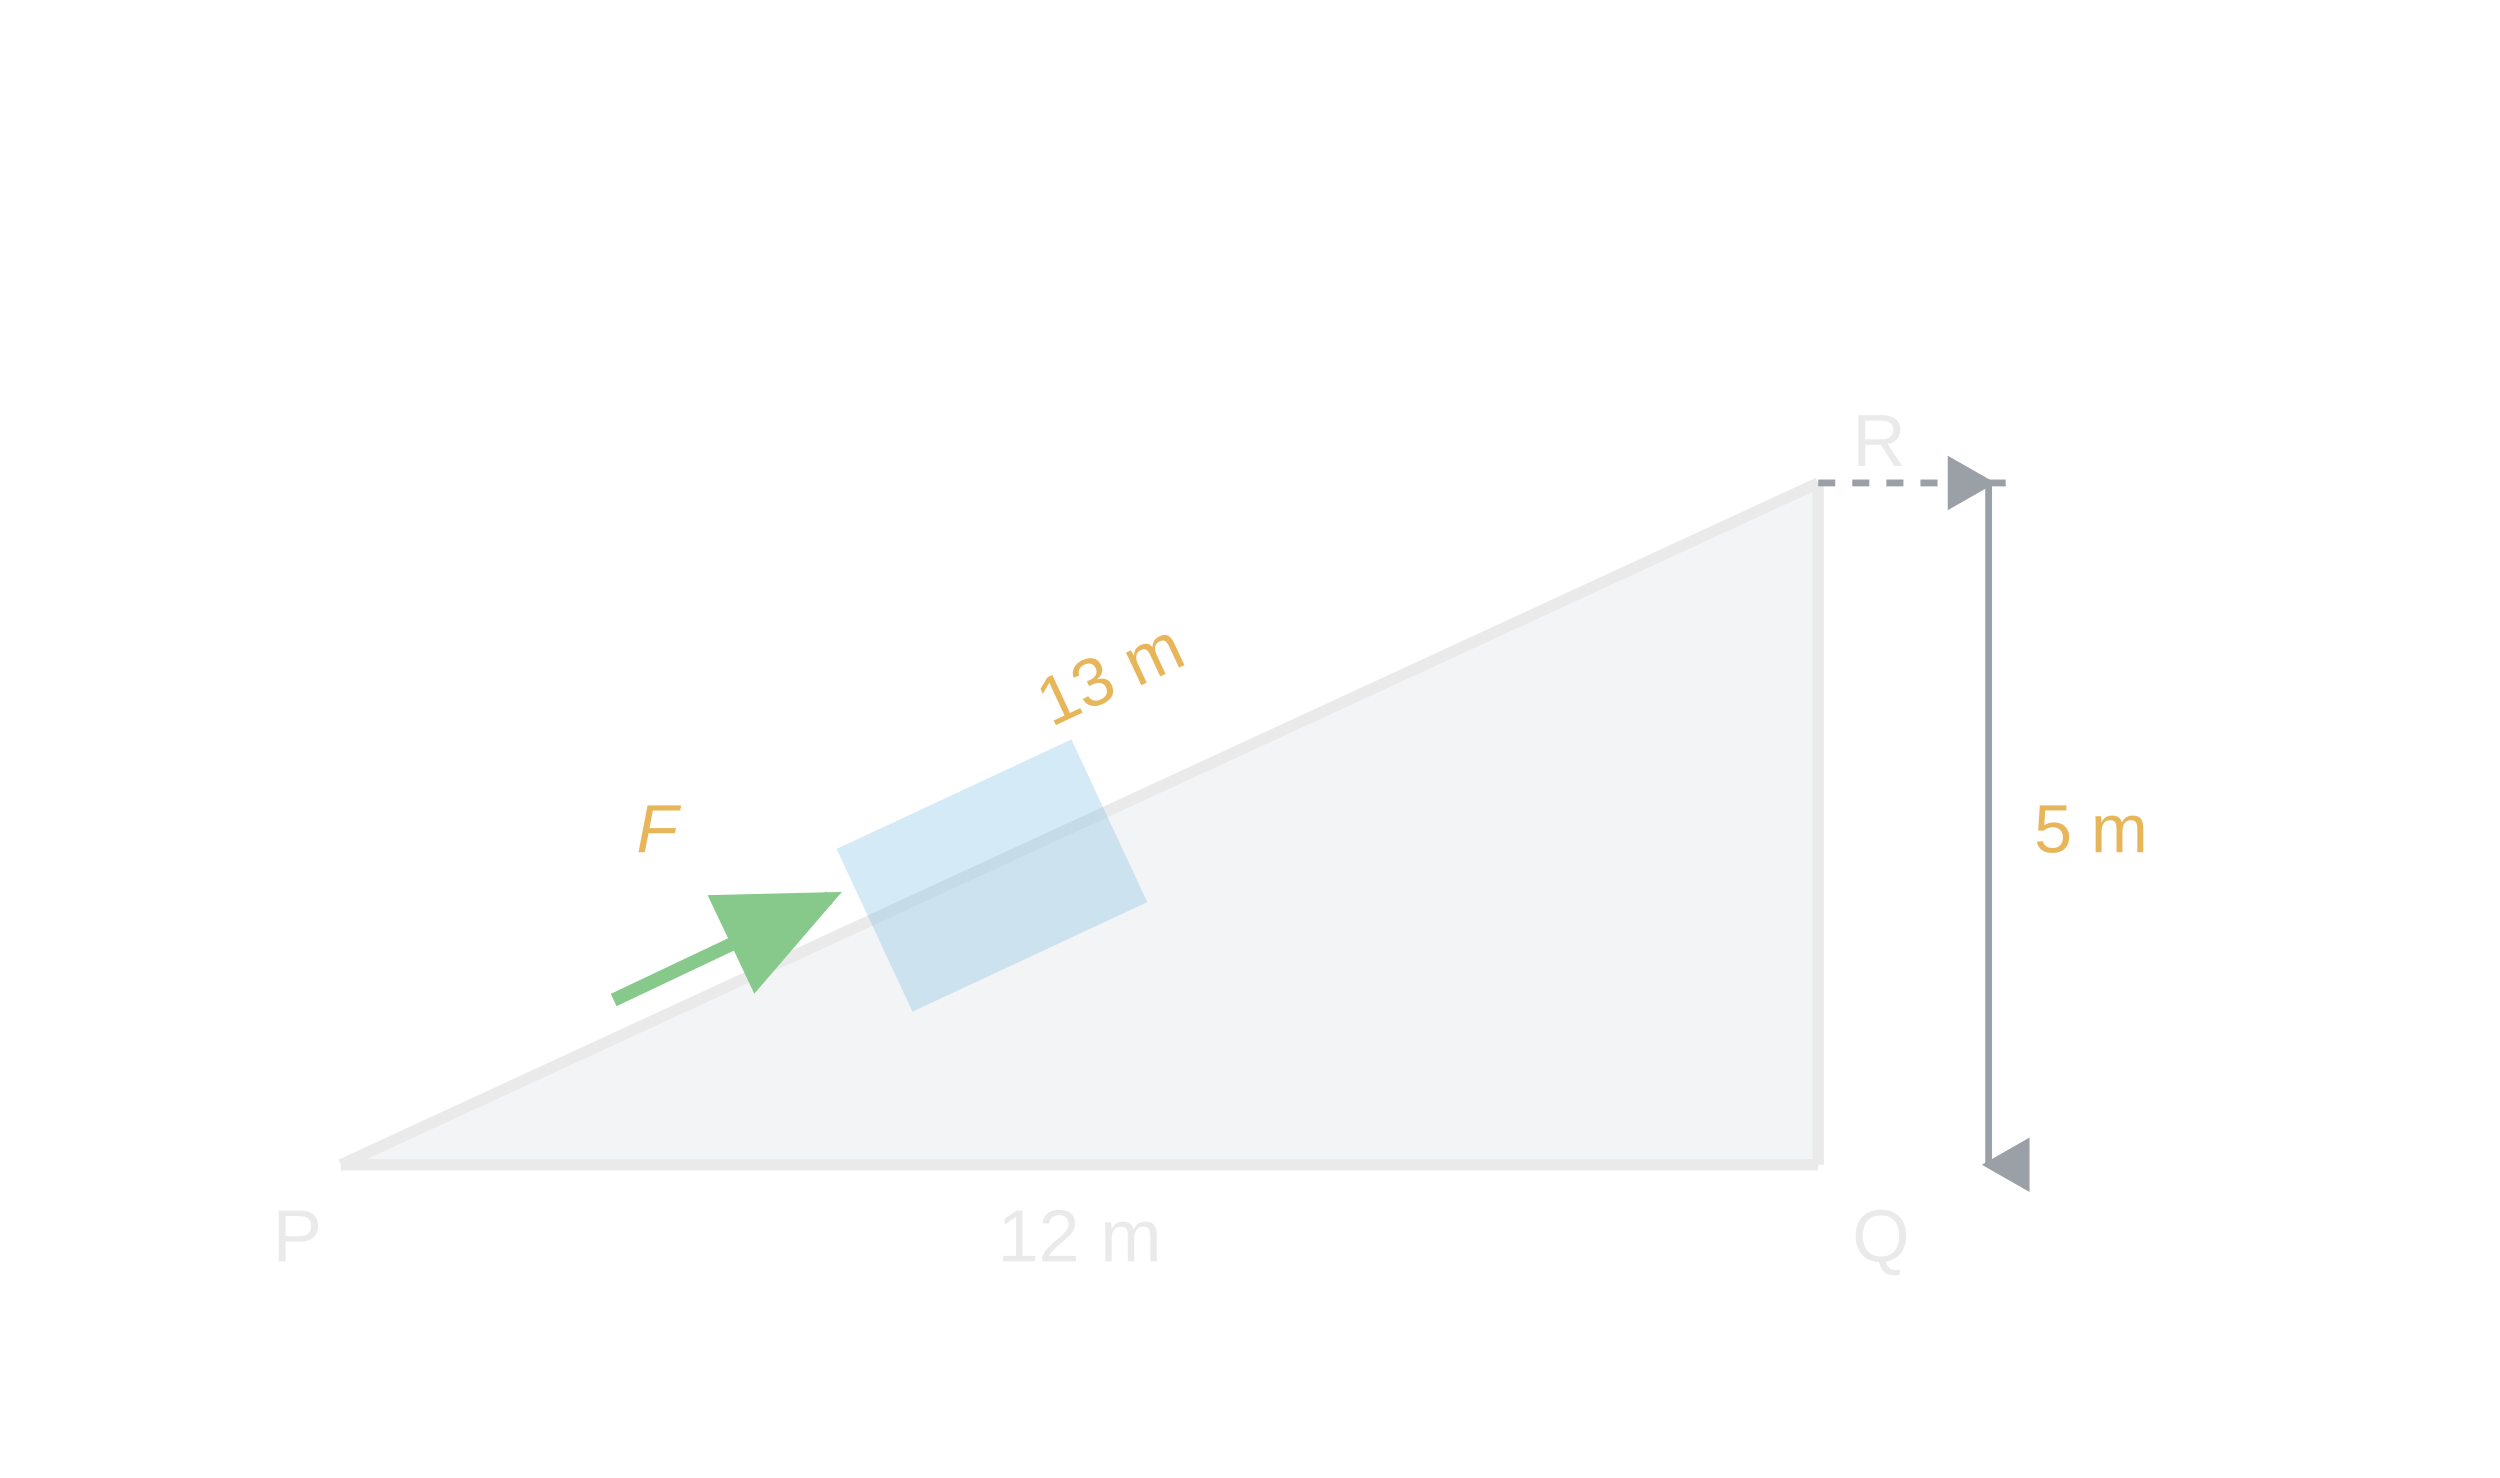
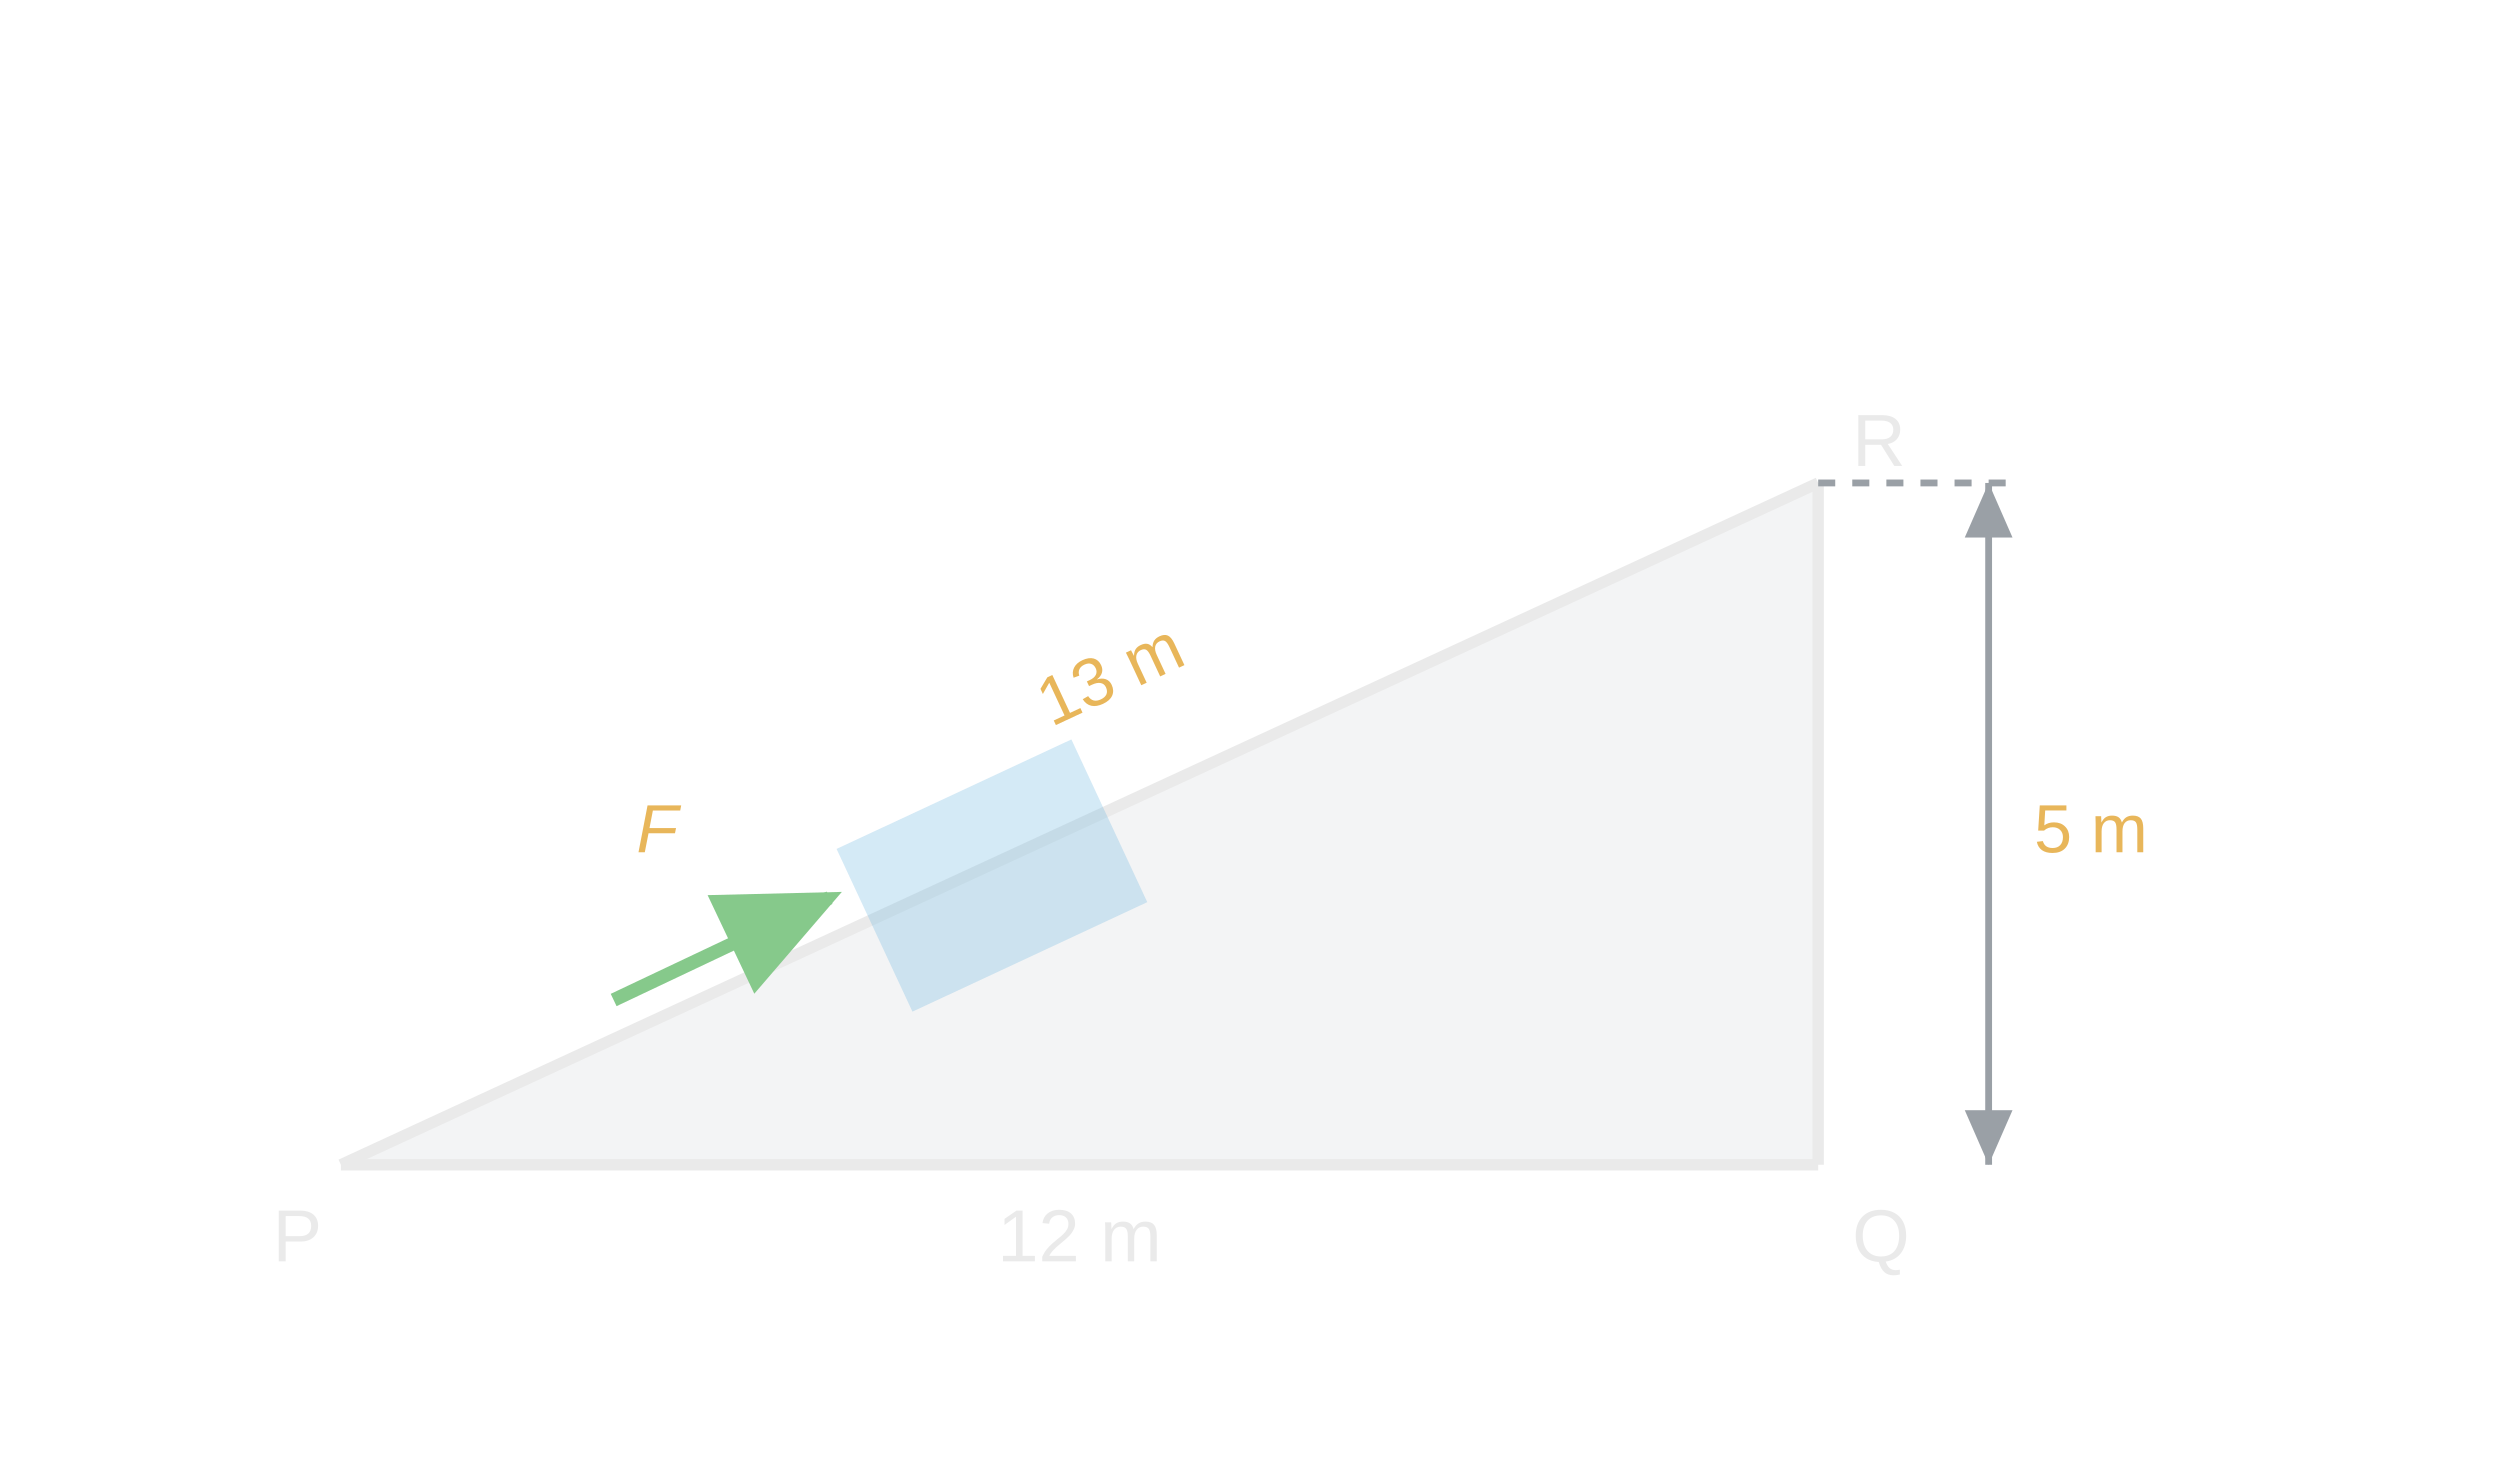
<svg xmlns="http://www.w3.org/2000/svg" viewBox="0 0 440 260" font-family="Segoe UI, Arial, sans-serif">
  <style>
    text { fill:#EAEAEA; font-size:13px; }
    .slope { stroke:#EAEAEA; stroke-width:2; fill:none; }
    .fill { fill:#9AA0A6; opacity:0.12; stroke:none; }
    .block { fill:#6FB7E0; opacity:0.30; stroke:#6FB7E0; stroke-width:1.6; }
    .force { stroke:#86C98B; stroke-width:2.4; fill:none; }
    .dim { stroke:#9AA0A6; stroke-width:1.2; fill:none; }
    .lbl { fill:#E8B65A; font-size:12px; }
  </style>
  <defs>
    <marker id="if" markerWidth="12" markerHeight="12" refX="8" refY="4" orient="auto">
      <path d="M0,0 L9,4 L0,8 Z" fill="#86C98B" />
    </marker>
-     <marker id="i1" markerWidth="10" markerHeight="10" refX="4" refY="1" orient="auto">
-       <path d="M0,7 L4,0 L8,7 Z" fill="#9AA0A6" />
+     <marker id="i1" markerWidth="10" markerHeight="9" refX="8" refY="3.5" orient="auto-start-reverse">
+       <path d="M0,0 L8,3.5 L0,7 Z" fill="#9AA0A6" />
    </marker>
-     <marker id="i2" markerWidth="10" markerHeight="10" refX="4" refY="6" orient="auto">
-       <path d="M0,0 L4,7 L8,0 Z" fill="#9AA0A6" />
+     <marker id="i2" markerWidth="10" markerHeight="9" refX="8" refY="3.5" orient="auto">
+       <path d="M0,0 L8,3.5 L0,7 Z" fill="#9AA0A6" />
    </marker>
  </defs>
  <polygon class="fill" points="60,205 320,205 320,85" />
  <polyline class="slope" points="60,205 320,85" />
  <line class="slope" x1="60" y1="205" x2="320" y2="205" />
  <line class="slope" x1="320" y1="205" x2="320" y2="85" />
  <g transform="translate(175,155) rotate(-25)">
    <rect class="block" x="-22" y="-16" width="44" height="30" />
  </g>
  <line class="force" x1="108" y1="176" x2="146" y2="158" marker-end="url(#if)" />
  <text class="lbl" x="112" y="150">
    <tspan font-style="italic">F</tspan>
  </text>
  <text x="48" y="222" fill="#EAEAEA">P</text>
  <text x="326" y="222" fill="#EAEAEA">Q</text>
  <text x="326" y="82" fill="#EAEAEA">R</text>
  <text class="lbl" x="185" y="128" transform="rotate(-25 185 128)">13 m</text>
  <text x="190" y="222" text-anchor="middle">12 m</text>
  <line class="dim" x1="350" y1="85" x2="350" y2="205" marker-start="url(#i1)" marker-end="url(#i2)" />
  <text class="lbl" x="358" y="150">5 m</text>
  <line class="dim" x1="320" y1="85" x2="355" y2="85" stroke-dasharray="3 3" />
</svg>
